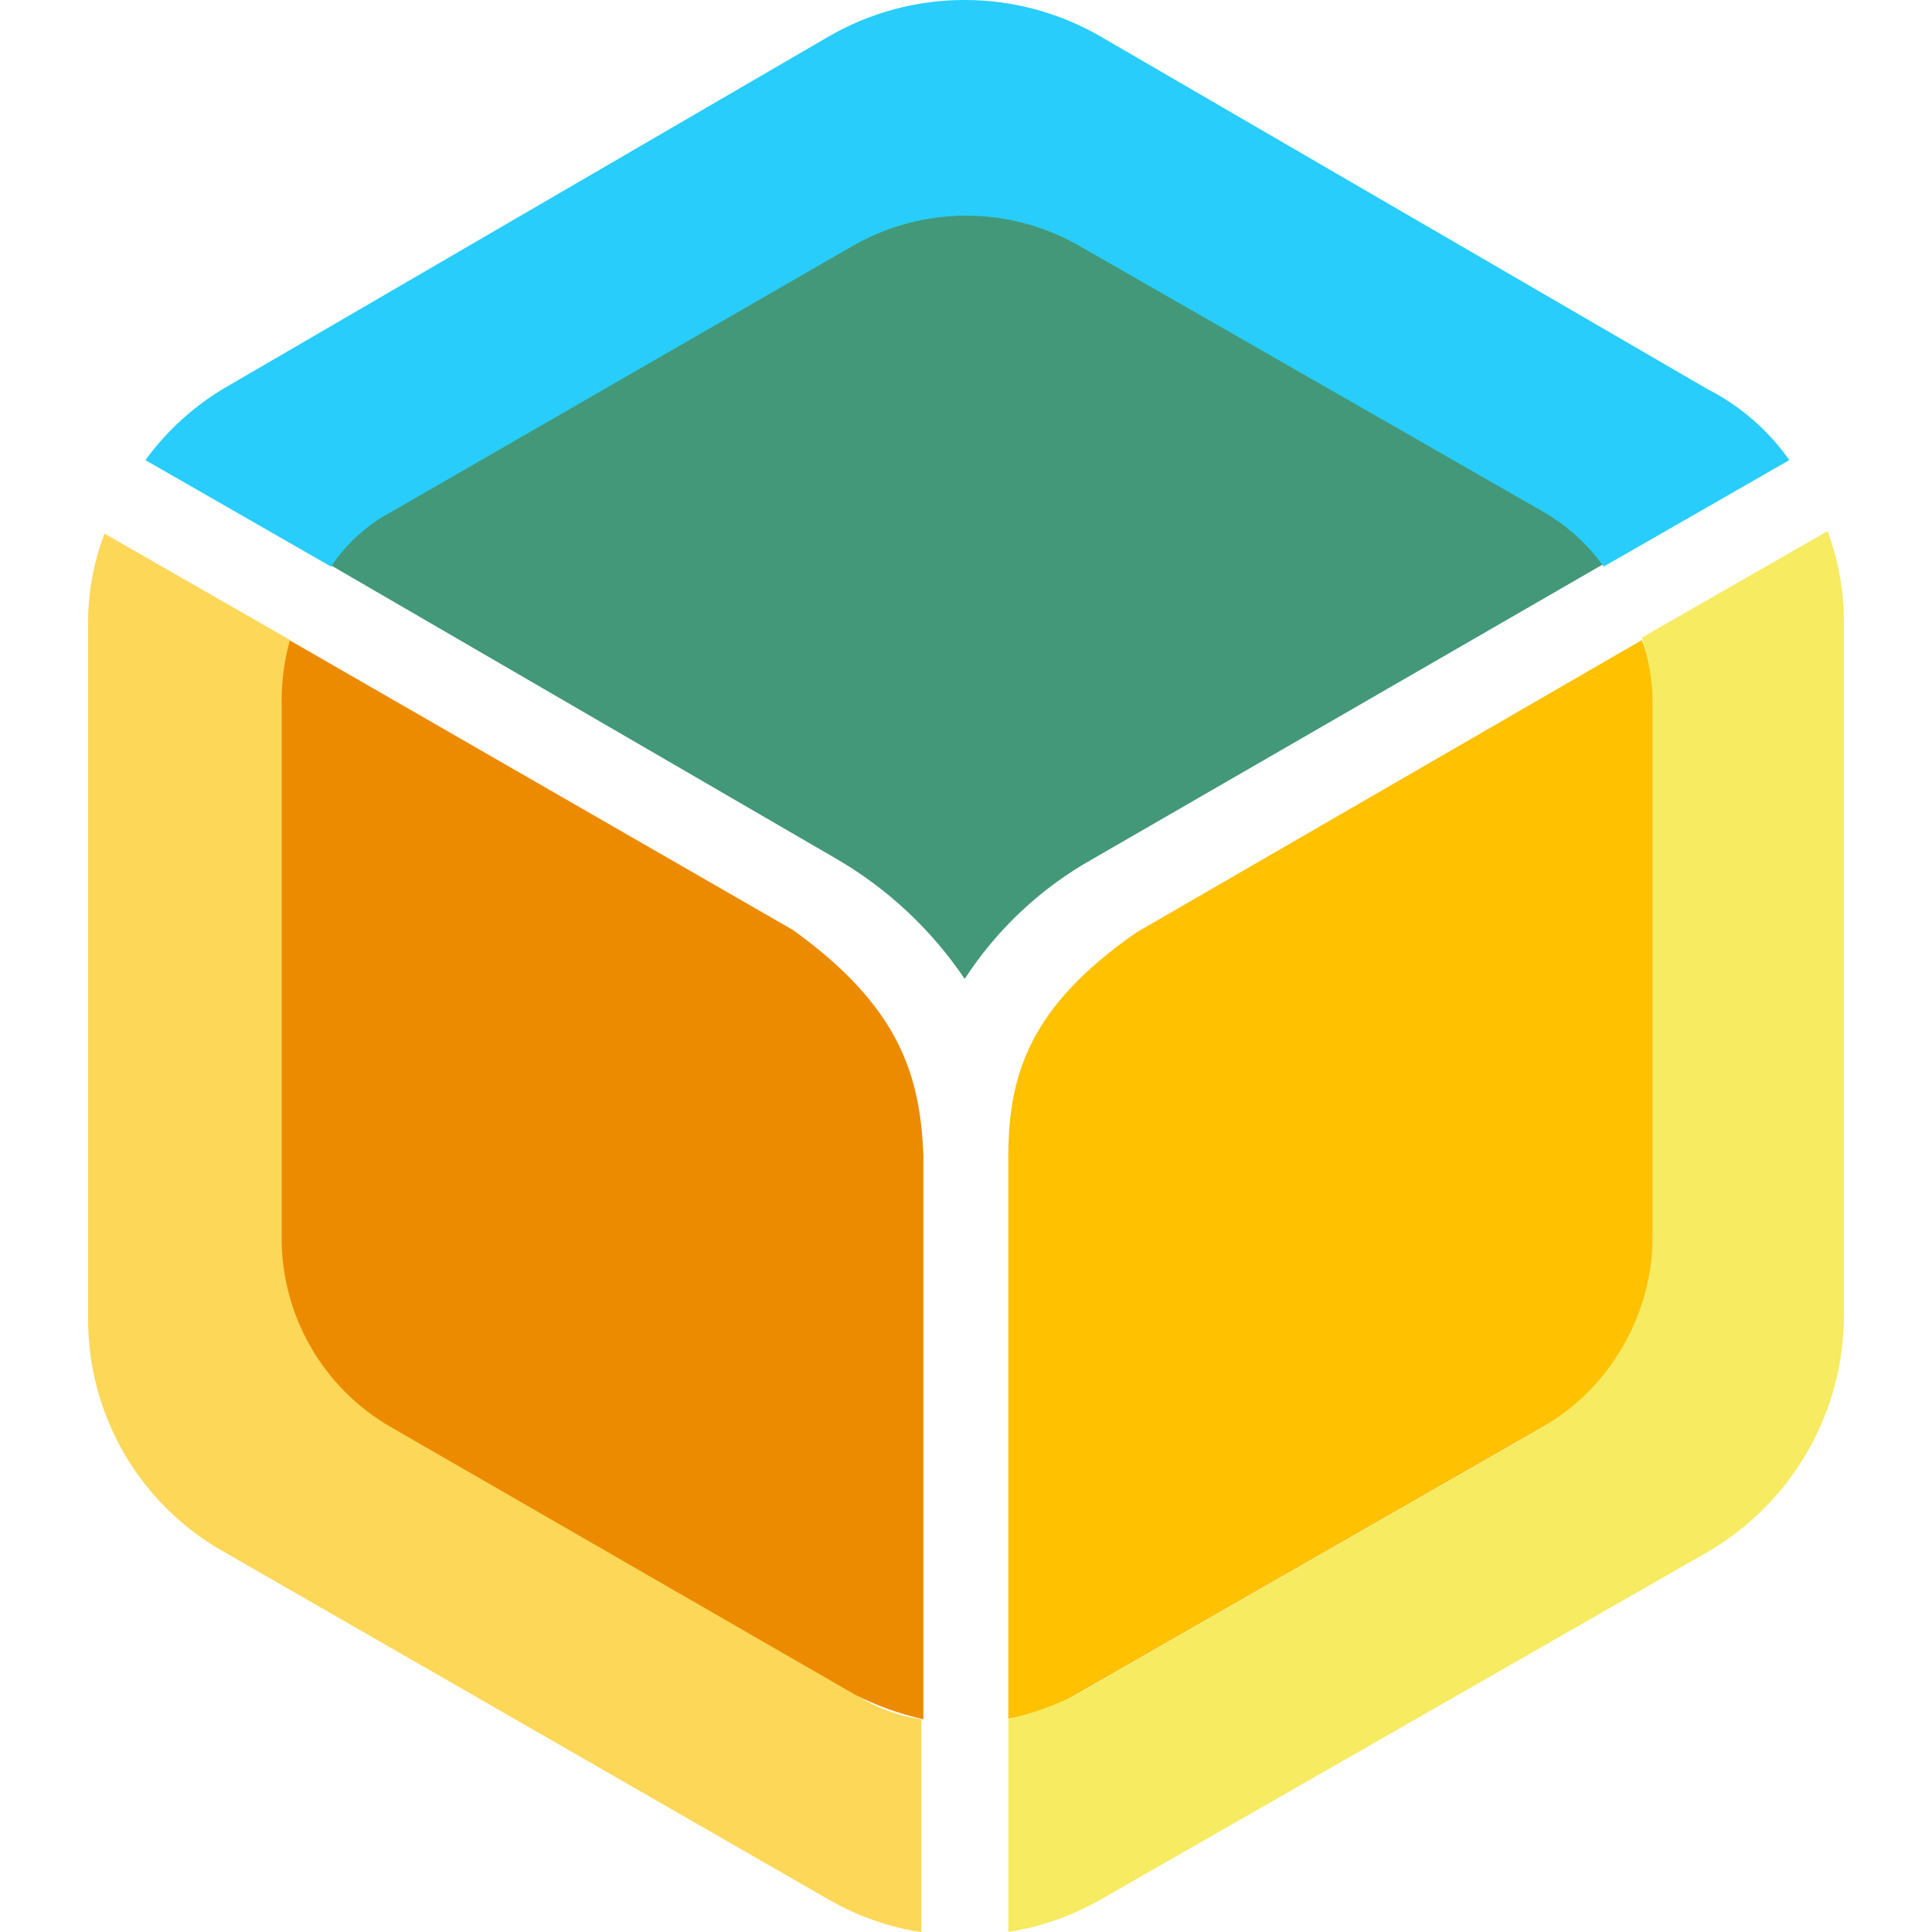
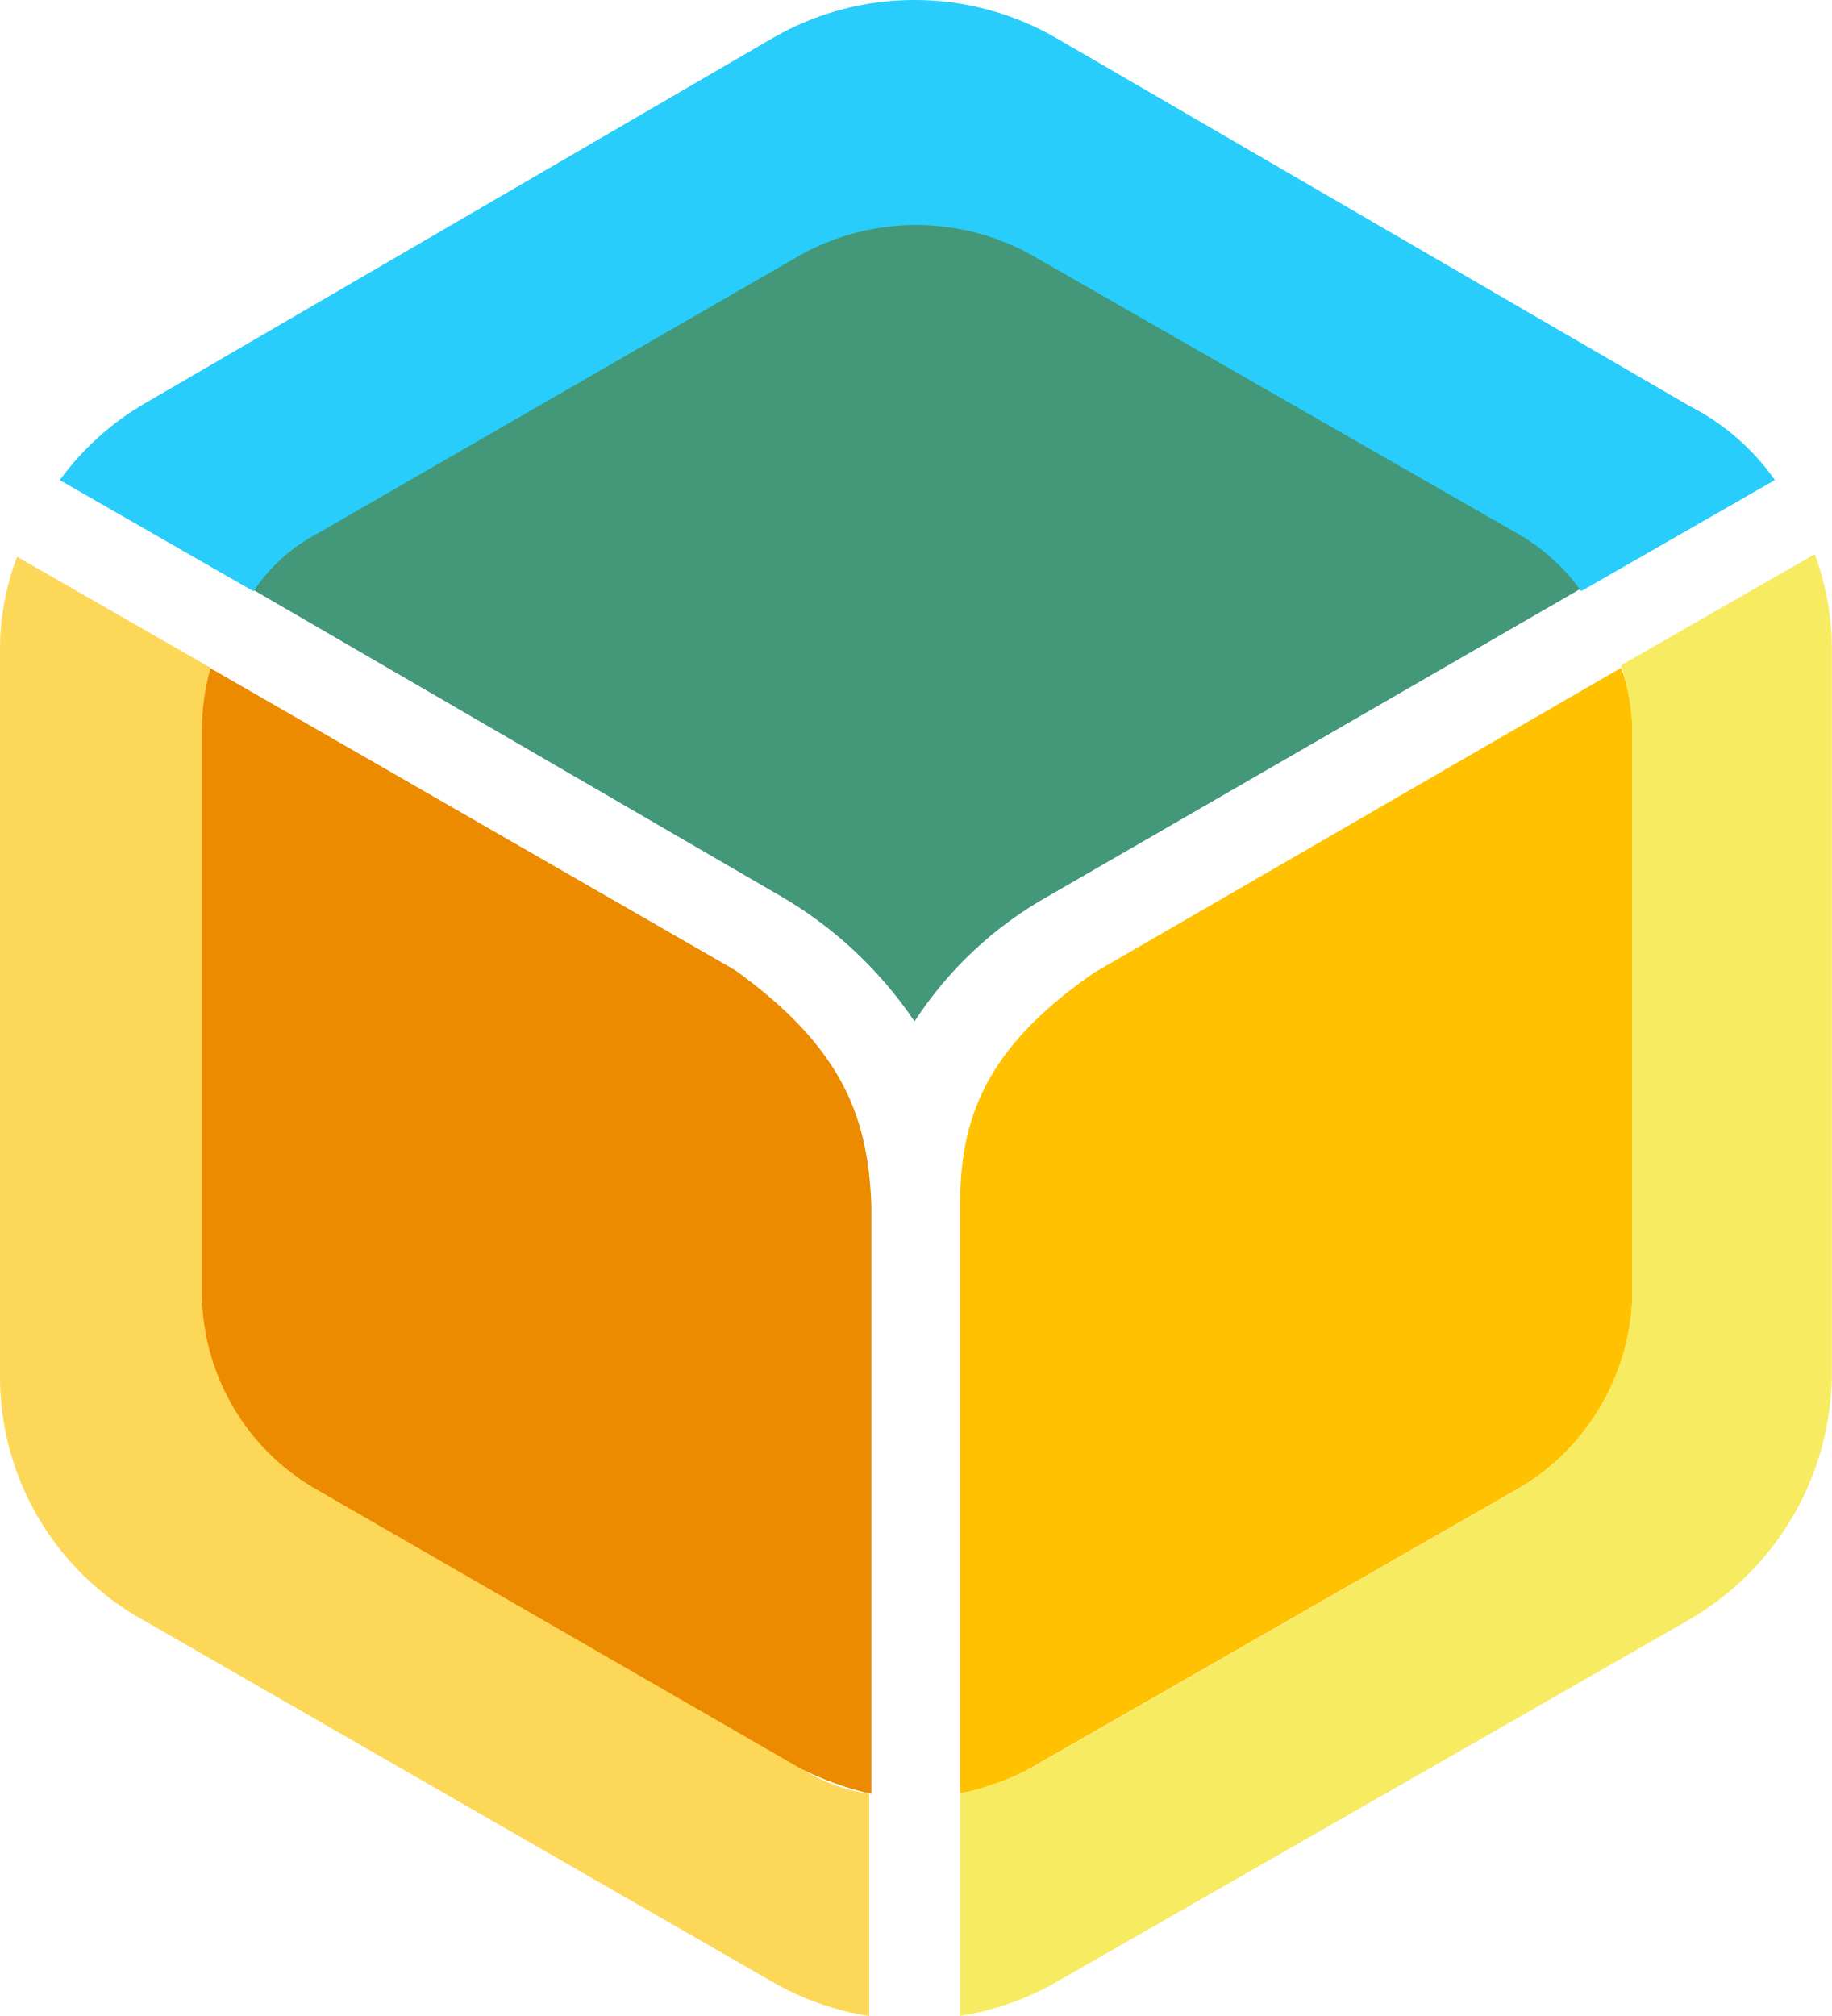
- <svg xmlns="http://www.w3.org/2000/svg" width="64" height="64">
-   <path d="M33.402 38.3v18.634c.796-.135 1.562-.4 2.262-.814l15.47-8.865a7.22 7.22 0 0 0 3.618-6.332v-17.64a5.3 5.3 0 0 0-.362-2.08l-16.735 9.68c-3.528 2.442-4.252 4.704-4.252 7.417z" fill="#ffc100" />
-   <path d="M60.54 17.595l-6.15 3.527a7.75 7.75 0 0 1 .362 2.08v17.73a7.41 7.41 0 0 1-3.618 6.332l-15.47 8.866a9.63 9.63 0 0 1-2.262.814V64c1.083-.17 2.126-.537 3.076-1.085l20.082-11.5a9.08 9.08 0 0 0 4.523-7.87V20.58c-.004-1.02-.188-2.03-.543-2.985z" fill="#f6eb61" />
-   <path d="M31.955 32.43c1.073-1.652 2.532-3.02 4.25-3.98l16.917-9.768c-.55-.718-1.224-1.33-2-1.8L35.665 8.006a7.54 7.54 0 0 0-7.328 0L12.96 16.87a7.89 7.89 0 0 0-2.08 1.809l16.825 9.77a13.01 13.01 0 0 1 4.252 3.98z" fill="#439879" />
-   <path d="M12.96 16.96l15.378-8.865a7.54 7.54 0 0 1 7.328 0l15.468 8.865a6.36 6.36 0 0 1 1.99 1.809l6.15-3.528a7.46 7.46 0 0 0-2.713-2.352L36.478 1.22a8.99 8.99 0 0 0-9.046 0L7.53 12.8a8.79 8.79 0 0 0-2.713 2.442l6.15 3.528a5.51 5.51 0 0 1 1.99-1.809z" fill="#28cdfb" />
-   <path d="M28.337 56.13L12.96 47.265a7.22 7.22 0 0 1-3.618-6.332v-17.73a7.2 7.2 0 0 1 .27-2l-6.15-3.526a8.21 8.21 0 0 0-.543 2.895V43.64c-.027 3.225 1.707 6.207 4.523 7.78l20 11.5c.95.548 1.992.916 3.076 1.085V56.95a5.35 5.35 0 0 1-2.17-.814z" fill="#fdd757" />
-   <path d="M26.256 30.8L9.6 21.213c-.18.648-.27 1.318-.27 2v17.73a7.22 7.22 0 0 0 3.619 6.332l15.378 8.865a9.63 9.63 0 0 0 2.262.814V38.3c-.1-2.713-.815-4.976-4.342-7.508z" fill="#ec8b00" />
+ <svg xmlns="http://www.w3.org/2000/svg" width="29.08" height="32" version="1.1" id="svg6">
+   <defs id="defs6" />
+   <path d="m 15.24,19.149 v 9.316 c 0.398,-0.067 0.781,-0.2 1.131,-0.407 l 7.734,-4.432 a 3.61,3.61 0 0 0 1.809,-3.166 v -8.819 a 2.65,2.65 0 0 0 -0.181,-1.04 l -8.367,4.84 c -1.764,1.221 -2.126,2.352 -2.126,3.708 z" fill="#ffc100" id="path1" style="stroke-width:0.5" />
+   <path d="m 28.808,8.797 -3.075,1.763 a 3.875,3.875 0 0 1 0.181,1.04 v 8.864 a 3.705,3.705 0 0 1 -1.809,3.166 l -7.734,4.433 a 4.815,4.815 0 0 1 -1.131,0.407 v 3.528 c 0.541,-0.085 1.063,-0.268 1.538,-0.542 l 10.04,-5.749 a 4.54,4.54 0 0 0 2.261,-3.935 V 10.289 c -0.002,-0.51 -0.094,-1.015 -0.271,-1.492 z" fill="#f6eb61" id="path2" style="stroke-width:0.5" />
+   <path d="m 14.517,16.214 c 0.536,-0.826 1.266,-1.51 2.125,-1.99 L 25.099,9.341 C 24.824,8.982 24.487,8.676 24.1,8.441 L 16.372,4.003 a 3.77,3.77 0 0 0 -3.664,0 L 5.02,8.435 a 3.945,3.945 0 0 0 -1.04,0.904 l 8.412,4.885 a 6.504,6.504 0 0 1 2.126,1.99 z" fill="#439879" id="path3" style="stroke-width:0.5" />
+   <path d="M 5.02,8.48 12.709,4.047 a 3.77,3.77 0 0 1 3.664,0 l 7.733,4.432 a 3.18,3.18 0 0 1 0.995,0.904 L 28.175,7.62 A 3.73,3.73 0 0 0 26.819,6.444 L 16.778,0.61 a 4.495,4.495 0 0 0 -4.523,0 L 2.305,6.4 A 4.395,4.395 0 0 0 0.949,7.621 L 4.024,9.385 A 2.755,2.755 0 0 1 5.019,8.48 Z" fill="#28cdfb" id="path4" style="stroke-width:0.5" />
+   <path d="M 12.708,28.063 5.02,23.631 a 3.61,3.61 0 0 1 -1.809,-3.166 v -8.864 a 3.6,3.6 0 0 1 0.135,-1 L 0.272,8.838 A 4.105,4.105 0 0 0 1.5538245e-4,10.285 V 21.818 C -0.013,23.431 0.854,24.922 2.261,25.708 L 12.261,31.458 C 12.736,31.732 13.256,31.916 13.798,32 V 28.473 A 2.675,2.675 0 0 1 12.714,28.066 Z" fill="#fdd757" id="path5" style="stroke-width:0.5" />
+   <path d="M 11.668,15.399 3.34,10.606 c -0.09,0.324 -0.135,0.659 -0.135,1 v 8.864 a 3.61,3.61 0 0 0 1.809,3.166 l 7.688,4.432 a 4.815,4.815 0 0 0 1.131,0.407 v -9.326 c -0.05,-1.356 -0.407,-2.488 -2.171,-3.754 z" fill="#ec8b00" id="path6" style="stroke-width:0.5" />
</svg>
